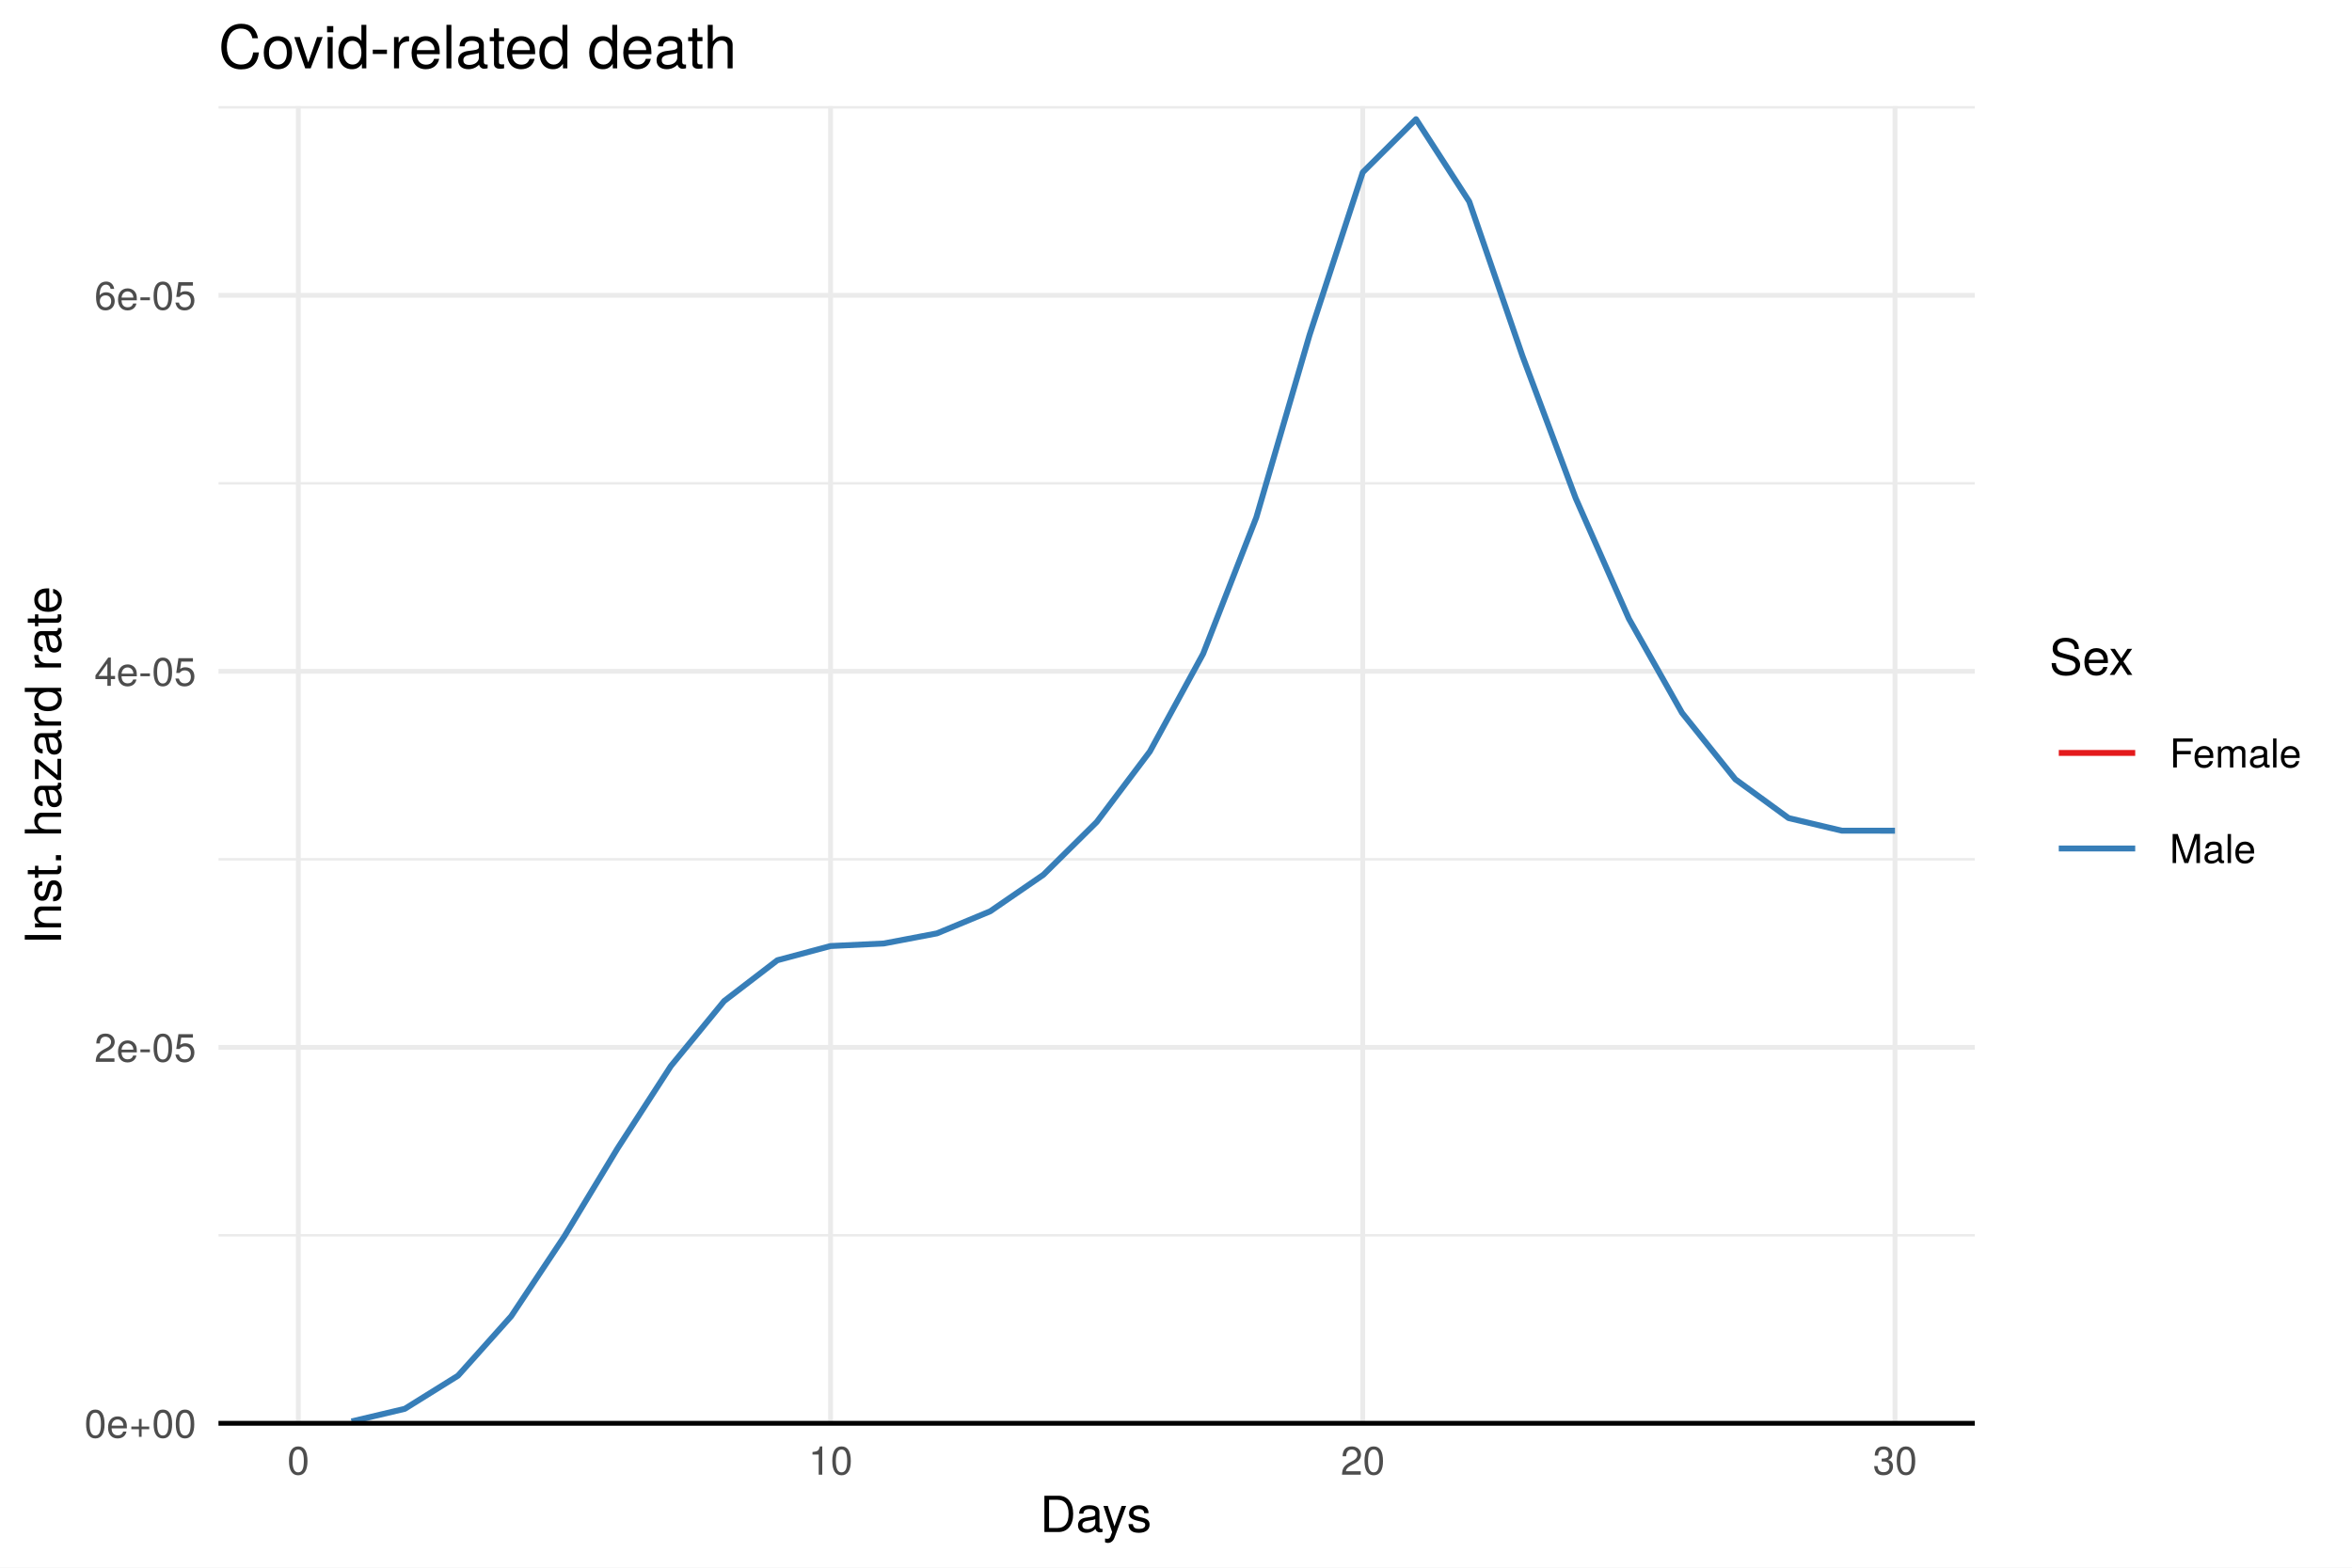
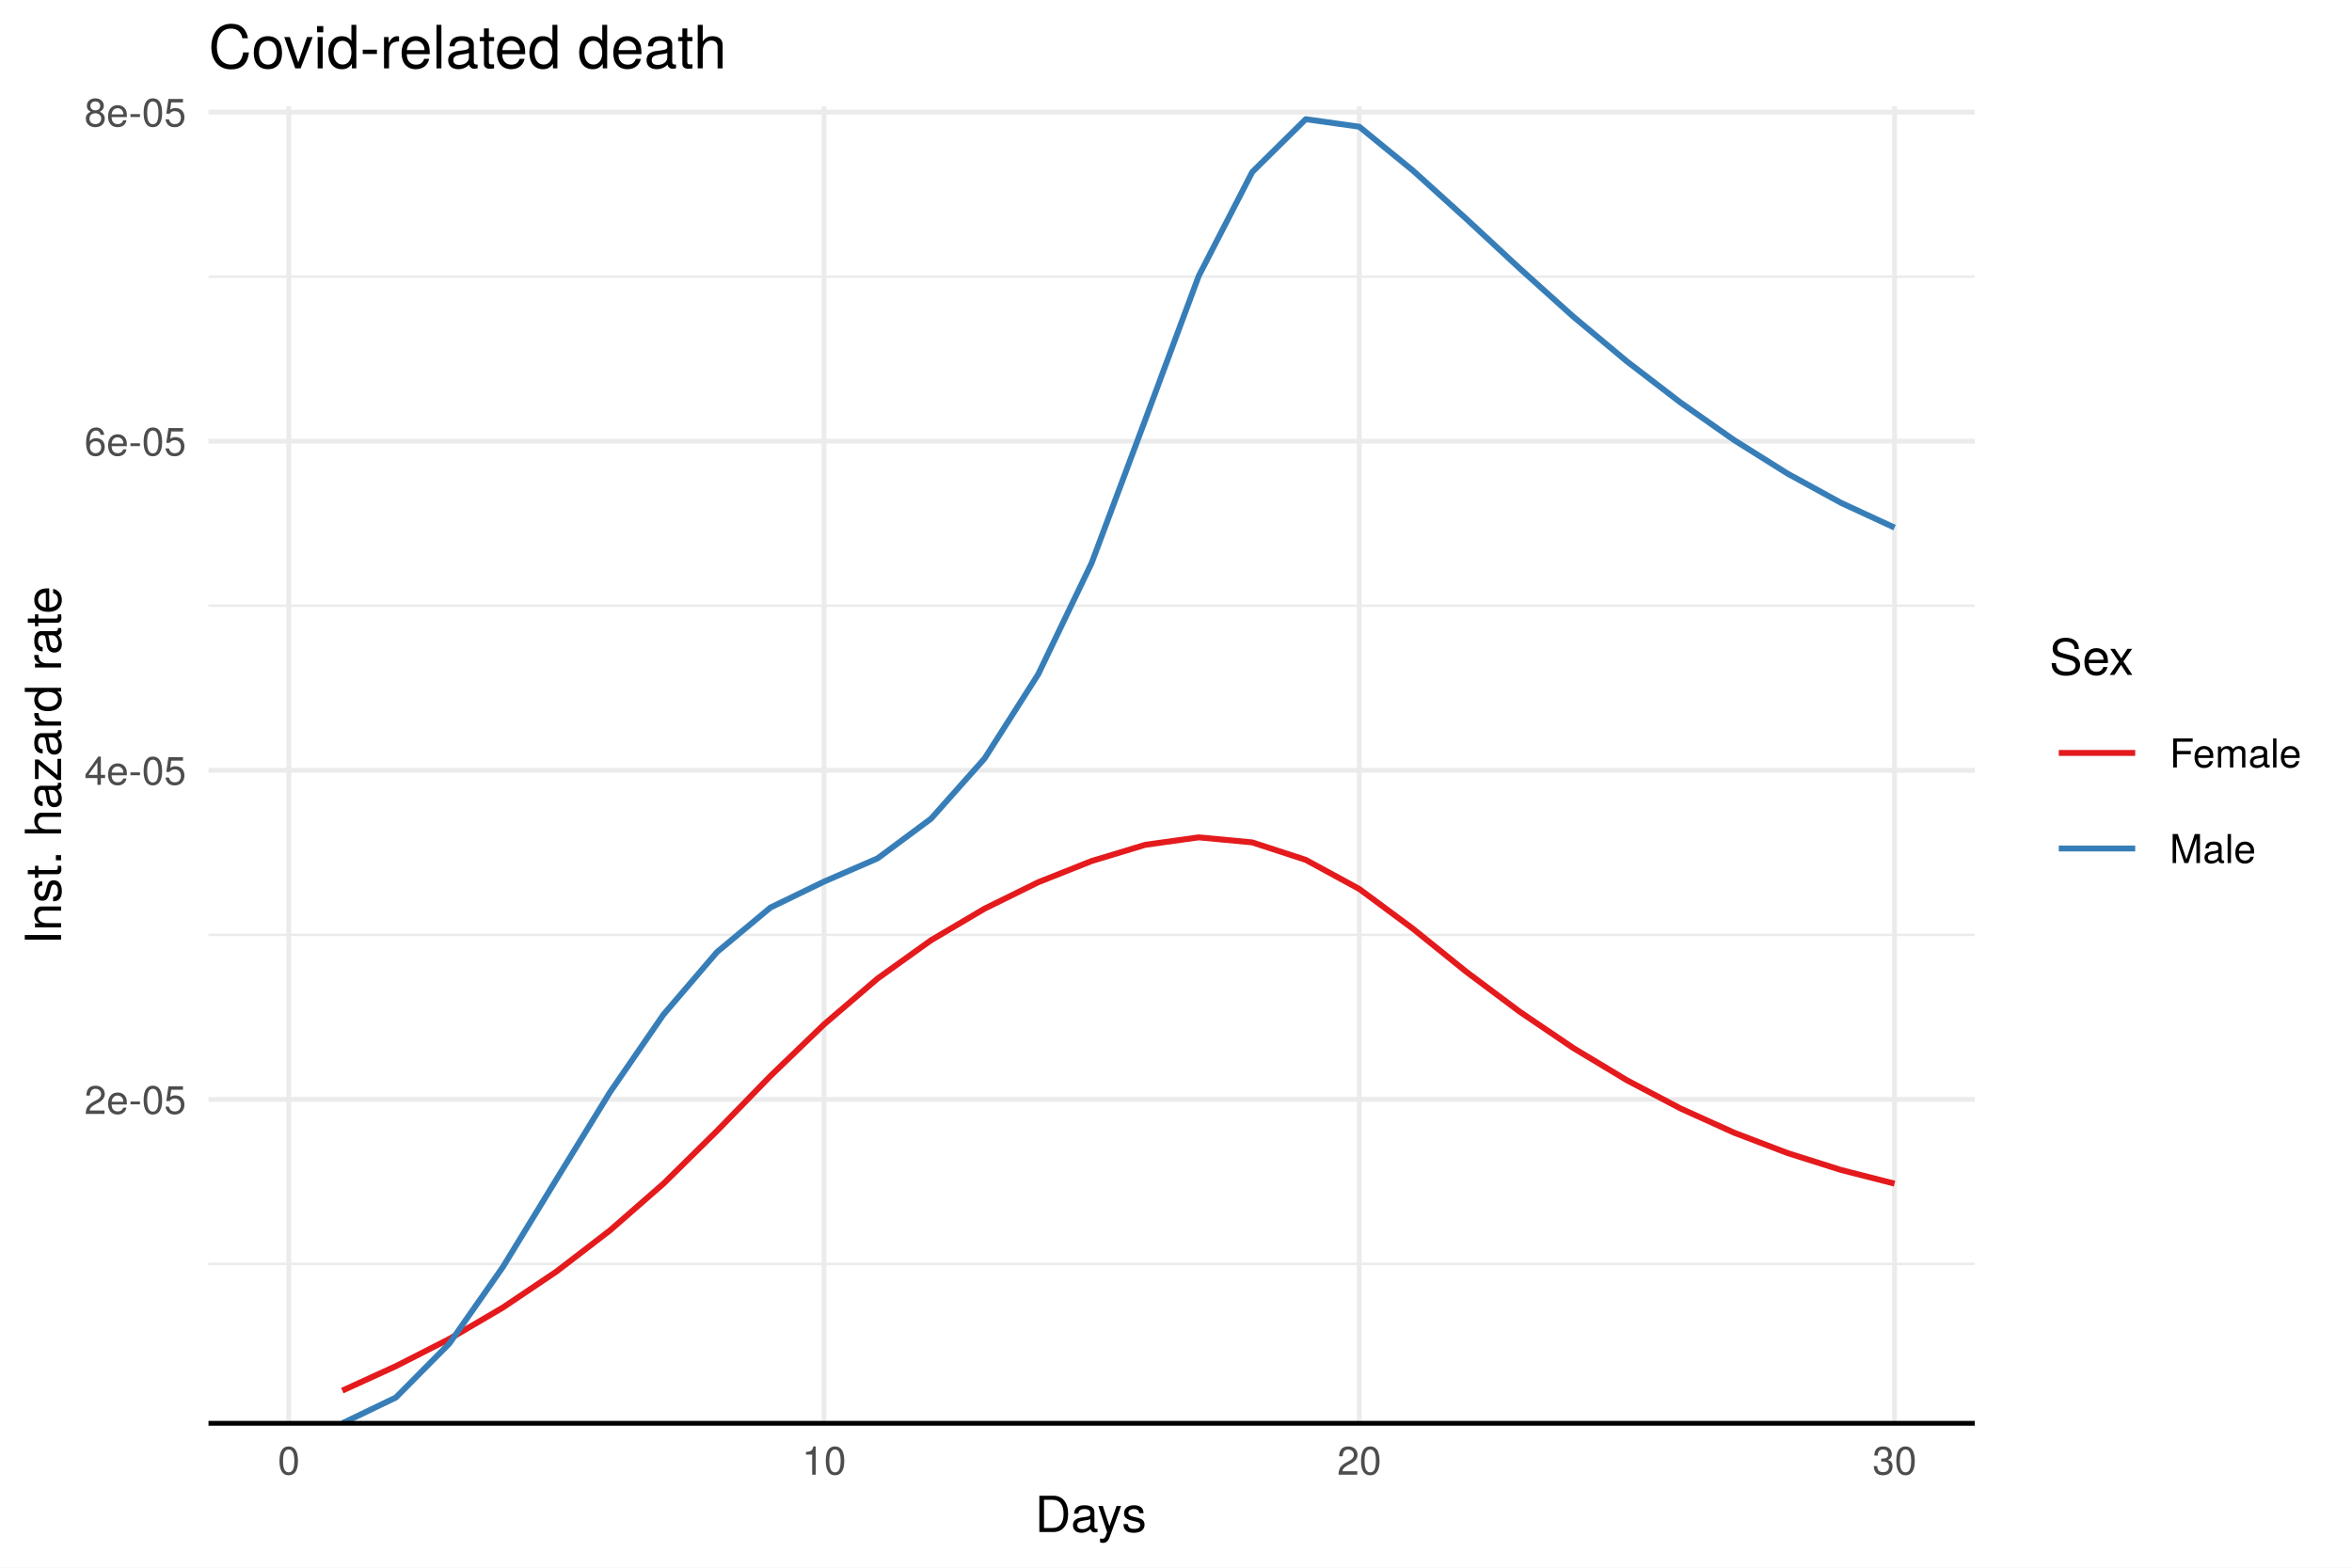
<svg xmlns="http://www.w3.org/2000/svg" viewBox="0 0 425.20 283.46">
  <defs>
    <style type="text/css">
    line, polyline, polygon, path, rect, circle {
      fill: none;
      stroke: #000000;
      stroke-linecap: round;
      stroke-linejoin: round;
      stroke-miterlimit: 10.00;
    }
  </style>
  </defs>
  <rect width="100%" height="100%" style="stroke: none; fill: #FFFFFF;" />
  <defs>
-     <clipPath id="cpMzkuNTB8MzU3LjAxfDI1Ny4zNnwxOS4xOQ==">
-       <rect x="39.50" y="19.19" width="317.51" height="238.17" />
+     <clipPath id="cpMzcuNjl8MzU3LjAxfDI1Ny4zNnwxOS4xOQ==">
+       <rect x="37.69" y="19.19" width="319.32" height="238.17" />
    </clipPath>
  </defs>
-   <polyline points="39.50,223.37 357.01,223.37 " style="stroke-width: 0.44; stroke: #EBEBEB; stroke-linecap: butt;" clip-path="url(#cpMzkuNTB8MzU3LjAxfDI1Ny4zNnwxOS4xOQ==)" />
-   <polyline points="39.50,155.38 357.01,155.38 " style="stroke-width: 0.44; stroke: #EBEBEB; stroke-linecap: butt;" clip-path="url(#cpMzkuNTB8MzU3LjAxfDI1Ny4zNnwxOS4xOQ==)" />
-   <polyline points="39.50,87.39 357.01,87.39 " style="stroke-width: 0.44; stroke: #EBEBEB; stroke-linecap: butt;" clip-path="url(#cpMzkuNTB8MzU3LjAxfDI1Ny4zNnwxOS4xOQ==)" />
-   <polyline points="39.50,19.41 357.01,19.41 " style="stroke-width: 0.44; stroke: #EBEBEB; stroke-linecap: butt;" clip-path="url(#cpMzkuNTB8MzU3LjAxfDI1Ny4zNnwxOS4xOQ==)" />
-   <polyline points="39.50,257.36 357.01,257.36 " style="stroke-width: 0.87; stroke: #EBEBEB; stroke-linecap: butt;" clip-path="url(#cpMzkuNTB8MzU3LjAxfDI1Ny4zNnwxOS4xOQ==)" />
-   <polyline points="39.50,189.38 357.01,189.38 " style="stroke-width: 0.87; stroke: #EBEBEB; stroke-linecap: butt;" clip-path="url(#cpMzkuNTB8MzU3LjAxfDI1Ny4zNnwxOS4xOQ==)" />
-   <polyline points="39.50,121.39 357.01,121.39 " style="stroke-width: 0.87; stroke: #EBEBEB; stroke-linecap: butt;" clip-path="url(#cpMzkuNTB8MzU3LjAxfDI1Ny4zNnwxOS4xOQ==)" />
-   <polyline points="39.50,53.40 357.01,53.40 " style="stroke-width: 0.87; stroke: #EBEBEB; stroke-linecap: butt;" clip-path="url(#cpMzkuNTB8MzU3LjAxfDI1Ny4zNnwxOS4xOQ==)" />
-   <polyline points="53.93,257.36 53.93,19.19 " style="stroke-width: 0.87; stroke: #EBEBEB; stroke-linecap: butt;" clip-path="url(#cpMzkuNTB8MzU3LjAxfDI1Ny4zNnwxOS4xOQ==)" />
-   <polyline points="150.15,257.36 150.15,19.19 " style="stroke-width: 0.87; stroke: #EBEBEB; stroke-linecap: butt;" clip-path="url(#cpMzkuNTB8MzU3LjAxfDI1Ny4zNnwxOS4xOQ==)" />
-   <polyline points="246.36,257.36 246.36,19.19 " style="stroke-width: 0.87; stroke: #EBEBEB; stroke-linecap: butt;" clip-path="url(#cpMzkuNTB8MzU3LjAxfDI1Ny4zNnwxOS4xOQ==)" />
-   <polyline points="342.58,257.36 342.58,19.19 " style="stroke-width: 0.87; stroke: #EBEBEB; stroke-linecap: butt;" clip-path="url(#cpMzkuNTB8MzU3LjAxfDI1Ny4zNnwxOS4xOQ==)" />
-   <polyline points="63.55,257.02 73.18,254.74 82.80,248.75 92.42,237.99 102.04,223.53 111.66,207.62 121.28,192.76 130.91,181.01 140.53,173.63 150.15,171.06 159.77,170.60 169.39,168.77 179.01,164.78 188.63,158.17 198.26,148.64 207.88,135.88 217.50,118.22 227.12,93.56 236.74,60.59 246.36,31.16 255.99,21.55 265.61,36.44 275.23,64.36 284.85,90.07 294.47,111.87 304.09,128.91 313.72,140.91 323.34,147.92 332.96,150.20 342.58,150.21 " style="stroke-width: 1.07; stroke: #377EB8; stroke-linecap: butt;" clip-path="url(#cpMzkuNTB8MzU3LjAxfDI1Ny4zNnwxOS4xOQ==)" />
+   <polyline points="37.69,228.55 357.01,228.55 " style="stroke-width: 0.44; stroke: #EBEBEB; stroke-linecap: butt;" clip-path="url(#cpMzcuNjl8MzU3LjAxfDI1Ny4zNnwxOS4xOQ==)" />
+   <polyline points="37.69,169.04 357.01,169.04 " style="stroke-width: 0.44; stroke: #EBEBEB; stroke-linecap: butt;" clip-path="url(#cpMzcuNjl8MzU3LjAxfDI1Ny4zNnwxOS4xOQ==)" />
+   <polyline points="37.69,109.53 357.01,109.53 " style="stroke-width: 0.44; stroke: #EBEBEB; stroke-linecap: butt;" clip-path="url(#cpMzcuNjl8MzU3LjAxfDI1Ny4zNnwxOS4xOQ==)" />
+   <polyline points="37.69,50.02 357.01,50.02 " style="stroke-width: 0.44; stroke: #EBEBEB; stroke-linecap: butt;" clip-path="url(#cpMzcuNjl8MzU3LjAxfDI1Ny4zNnwxOS4xOQ==)" />
+   <polyline points="37.69,198.79 357.01,198.79 " style="stroke-width: 0.87; stroke: #EBEBEB; stroke-linecap: butt;" clip-path="url(#cpMzcuNjl8MzU3LjAxfDI1Ny4zNnwxOS4xOQ==)" />
+   <polyline points="37.69,139.28 357.01,139.28 " style="stroke-width: 0.87; stroke: #EBEBEB; stroke-linecap: butt;" clip-path="url(#cpMzcuNjl8MzU3LjAxfDI1Ny4zNnwxOS4xOQ==)" />
+   <polyline points="37.69,79.78 357.01,79.78 " style="stroke-width: 0.87; stroke: #EBEBEB; stroke-linecap: butt;" clip-path="url(#cpMzcuNjl8MzU3LjAxfDI1Ny4zNnwxOS4xOQ==)" />
+   <polyline points="37.69,20.27 357.01,20.27 " style="stroke-width: 0.87; stroke: #EBEBEB; stroke-linecap: butt;" clip-path="url(#cpMzcuNjl8MzU3LjAxfDI1Ny4zNnwxOS4xOQ==)" />
+   <polyline points="52.21,257.36 52.21,19.19 " style="stroke-width: 0.87; stroke: #EBEBEB; stroke-linecap: butt;" clip-path="url(#cpMzcuNjl8MzU3LjAxfDI1Ny4zNnwxOS4xOQ==)" />
+   <polyline points="148.97,257.36 148.97,19.19 " style="stroke-width: 0.87; stroke: #EBEBEB; stroke-linecap: butt;" clip-path="url(#cpMzcuNjl8MzU3LjAxfDI1Ny4zNnwxOS4xOQ==)" />
+   <polyline points="245.73,257.36 245.73,19.19 " style="stroke-width: 0.87; stroke: #EBEBEB; stroke-linecap: butt;" clip-path="url(#cpMzcuNjl8MzU3LjAxfDI1Ny4zNnwxOS4xOQ==)" />
+   <polyline points="342.50,257.36 342.50,19.19 " style="stroke-width: 0.87; stroke: #EBEBEB; stroke-linecap: butt;" clip-path="url(#cpMzcuNjl8MzU3LjAxfDI1Ny4zNnwxOS4xOQ==)" />
+   <polyline points="61.88,251.45 71.56,247.03 81.24,242.10 90.91,236.43 100.59,229.92 110.27,222.48 119.94,214.03 129.62,204.49 139.29,194.55 148.97,185.23 158.65,176.94 168.32,170.01 178.00,164.30 187.68,159.53 197.35,155.69 207.03,152.76 216.71,151.41 226.38,152.32 236.06,155.48 245.73,160.74 255.41,167.91 265.09,175.72 274.76,182.95 284.44,189.51 294.12,195.33 303.79,200.42 313.47,204.80 323.15,208.49 332.82,211.55 342.50,214.02 " style="stroke-width: 1.07; stroke: #E41A1C; stroke-linecap: butt;" clip-path="url(#cpMzcuNjl8MzU3LjAxfDI1Ny4zNnwxOS4xOQ==)" />
+   <polyline points="61.88,257.36 71.56,252.70 81.24,242.93 90.91,229.10 100.59,213.26 110.27,197.50 119.94,183.45 129.62,172.15 139.29,164.10 148.97,159.41 158.65,155.21 168.32,148.03 178.00,137.14 187.68,121.94 197.35,101.80 207.03,75.94 216.71,49.90 226.38,31.11 236.06,21.55 245.73,22.91 255.41,30.82 265.09,39.58 274.76,48.56 284.44,57.27 294.12,65.35 303.79,72.77 313.47,79.56 323.15,85.63 332.82,90.92 342.50,95.40 " style="stroke-width: 1.07; stroke: #377EB8; stroke-linecap: butt;" clip-path="url(#cpMzcuNjl8MzU3LjAxfDI1Ny4zNnwxOS4xOQ==)" />
  <defs>
    <clipPath id="cpMC4wMHw0MjUuMjB8MjgzLjQ2fDAuMDA=">
      <rect x="0.00" y="0.00" width="425.20" height="283.46" />
    </clipPath>
  </defs>
  <g clip-path="url(#cpMC4wMHw0MjUuMjB8MjgzLjQ2fDAuMDA=)">
-     <text x="15.25" y="259.99" style="font-size: 7.20px; fill: #4D4D4D; font-family: TeX Gyre Heros;" textLength="20.22px" lengthAdjust="spacingAndGlyphs">0e+00</text>
+     <text x="15.25" y="201.42" style="font-size: 7.20px; fill: #4D4D4D; font-family: TeX Gyre Heros;" textLength="18.41px" lengthAdjust="spacingAndGlyphs">2e-05</text>
  </g>
  <g clip-path="url(#cpMC4wMHw0MjUuMjB8MjgzLjQ2fDAuMDA=)">
-     <text x="17.05" y="192.00" style="font-size: 7.20px; fill: #4D4D4D; font-family: TeX Gyre Heros;" textLength="18.41px" lengthAdjust="spacingAndGlyphs">2e-05</text>
+     <text x="15.25" y="141.91" style="font-size: 7.20px; fill: #4D4D4D; font-family: TeX Gyre Heros;" textLength="18.41px" lengthAdjust="spacingAndGlyphs">4e-05</text>
  </g>
  <g clip-path="url(#cpMC4wMHw0MjUuMjB8MjgzLjQ2fDAuMDA=)">
-     <text x="17.05" y="124.01" style="font-size: 7.20px; fill: #4D4D4D; font-family: TeX Gyre Heros;" textLength="18.41px" lengthAdjust="spacingAndGlyphs">4e-05</text>
+     <text x="15.25" y="82.40" style="font-size: 7.20px; fill: #4D4D4D; font-family: TeX Gyre Heros;" textLength="18.41px" lengthAdjust="spacingAndGlyphs">6e-05</text>
  </g>
  <g clip-path="url(#cpMC4wMHw0MjUuMjB8MjgzLjQ2fDAuMDA=)">
-     <text x="17.05" y="56.02" style="font-size: 7.20px; fill: #4D4D4D; font-family: TeX Gyre Heros;" textLength="18.41px" lengthAdjust="spacingAndGlyphs">6e-05</text>
+     <text x="15.25" y="22.89" style="font-size: 7.20px; fill: #4D4D4D; font-family: TeX Gyre Heros;" textLength="18.41px" lengthAdjust="spacingAndGlyphs">8e-05</text>
  </g>
-   <polyline points="39.50,257.36 357.01,257.36 " style="stroke-width: 0.87; stroke-linecap: butt;" clip-path="url(#cpMC4wMHw0MjUuMjB8MjgzLjQ2fDAuMDA=)" />
+   <polyline points="37.69,257.36 357.01,257.36 " style="stroke-width: 0.87; stroke-linecap: butt;" clip-path="url(#cpMC4wMHw0MjUuMjB8MjgzLjQ2fDAuMDA=)" />
  <g clip-path="url(#cpMC4wMHw0MjUuMjB8MjgzLjQ2fDAuMDA=)">
-     <text x="51.93" y="266.65" style="font-size: 7.20px; fill: #4D4D4D; font-family: TeX Gyre Heros;" textLength="4.00px" lengthAdjust="spacingAndGlyphs">0</text>
+     <text x="50.21" y="266.65" style="font-size: 7.20px; fill: #4D4D4D; font-family: TeX Gyre Heros;" textLength="4.00px" lengthAdjust="spacingAndGlyphs">0</text>
  </g>
  <g clip-path="url(#cpMC4wMHw0MjUuMjB8MjgzLjQ2fDAuMDA=)">
-     <text x="146.15" y="266.65" style="font-size: 7.20px; fill: #4D4D4D; font-family: TeX Gyre Heros;" textLength="8.01px" lengthAdjust="spacingAndGlyphs">10</text>
+     <text x="144.97" y="266.65" style="font-size: 7.20px; fill: #4D4D4D; font-family: TeX Gyre Heros;" textLength="8.01px" lengthAdjust="spacingAndGlyphs">10</text>
  </g>
  <g clip-path="url(#cpMC4wMHw0MjUuMjB8MjgzLjQ2fDAuMDA=)">
-     <text x="242.36" y="266.65" style="font-size: 7.20px; fill: #4D4D4D; font-family: TeX Gyre Heros;" textLength="8.01px" lengthAdjust="spacingAndGlyphs">20</text>
+     <text x="241.73" y="266.65" style="font-size: 7.20px; fill: #4D4D4D; font-family: TeX Gyre Heros;" textLength="8.01px" lengthAdjust="spacingAndGlyphs">20</text>
  </g>
  <g clip-path="url(#cpMC4wMHw0MjUuMjB8MjgzLjQ2fDAuMDA=)">
-     <text x="338.58" y="266.65" style="font-size: 7.20px; fill: #4D4D4D; font-family: TeX Gyre Heros;" textLength="8.01px" lengthAdjust="spacingAndGlyphs">30</text>
+     <text x="338.50" y="266.65" style="font-size: 7.20px; fill: #4D4D4D; font-family: TeX Gyre Heros;" textLength="8.01px" lengthAdjust="spacingAndGlyphs">30</text>
  </g>
  <g clip-path="url(#cpMC4wMHw0MjUuMjB8MjgzLjQ2fDAuMDA=)">
-     <text x="188.01" y="277.02" style="font-size: 9.00px; font-family: TeX Gyre Heros;" textLength="20.50px" lengthAdjust="spacingAndGlyphs">Days</text>
+     <text x="187.10" y="277.02" style="font-size: 9.00px; font-family: TeX Gyre Heros;" textLength="20.50px" lengthAdjust="spacingAndGlyphs">Days</text>
  </g>
  <g clip-path="url(#cpMC4wMHw0MjUuMjB8MjgzLjQ2fDAuMDA=)">
    <text transform="translate(11.04,170.80) rotate(-90)" style="font-size: 9.00px; font-family: TeX Gyre Heros;" textLength="65.03px" lengthAdjust="spacingAndGlyphs">Inst. hazard rate</text>
  </g>
  <g clip-path="url(#cpMC4wMHw0MjUuMjB8MjgzLjQ2fDAuMDA=)">
    <text x="370.46" y="122.04" style="font-size: 9.00px; font-family: TeX Gyre Heros;" textLength="15.51px" lengthAdjust="spacingAndGlyphs">Sex</text>
  </g>
  <line x1="372.19" y1="136.14" x2="386.01" y2="136.14" style="stroke-width: 1.07; stroke: #E41A1C; stroke-linecap: butt;" clip-path="url(#cpMC4wMHw0MjUuMjB8MjgzLjQ2fDAuMDA=)" />
  <line x1="372.19" y1="153.42" x2="386.01" y2="153.42" style="stroke-width: 1.07; stroke: #377EB8; stroke-linecap: butt;" clip-path="url(#cpMC4wMHw0MjUuMjB8MjgzLjQ2fDAuMDA=)" />
  <g clip-path="url(#cpMC4wMHw0MjUuMjB8MjgzLjQ2fDAuMDA=)">
    <text x="392.23" y="138.77" style="font-size: 7.20px; font-family: TeX Gyre Heros;" textLength="24.00px" lengthAdjust="spacingAndGlyphs">Female</text>
  </g>
  <g clip-path="url(#cpMC4wMHw0MjUuMjB8MjgzLjQ2fDAuMDA=)">
    <text x="392.23" y="156.05" style="font-size: 7.20px; font-family: TeX Gyre Heros;" textLength="15.60px" lengthAdjust="spacingAndGlyphs">Male</text>
  </g>
  <g clip-path="url(#cpMC4wMHw0MjUuMjB8MjgzLjQ2fDAuMDA=)">
-     <text x="39.50" y="12.36" style="font-size: 10.80px; font-family: TeX Gyre Heros;" textLength="94.24px" lengthAdjust="spacingAndGlyphs">Covid-related death</text>
+     <text x="37.69" y="12.36" style="font-size: 10.80px; font-family: TeX Gyre Heros;" textLength="94.24px" lengthAdjust="spacingAndGlyphs">Covid-related death</text>
  </g>
</svg>
